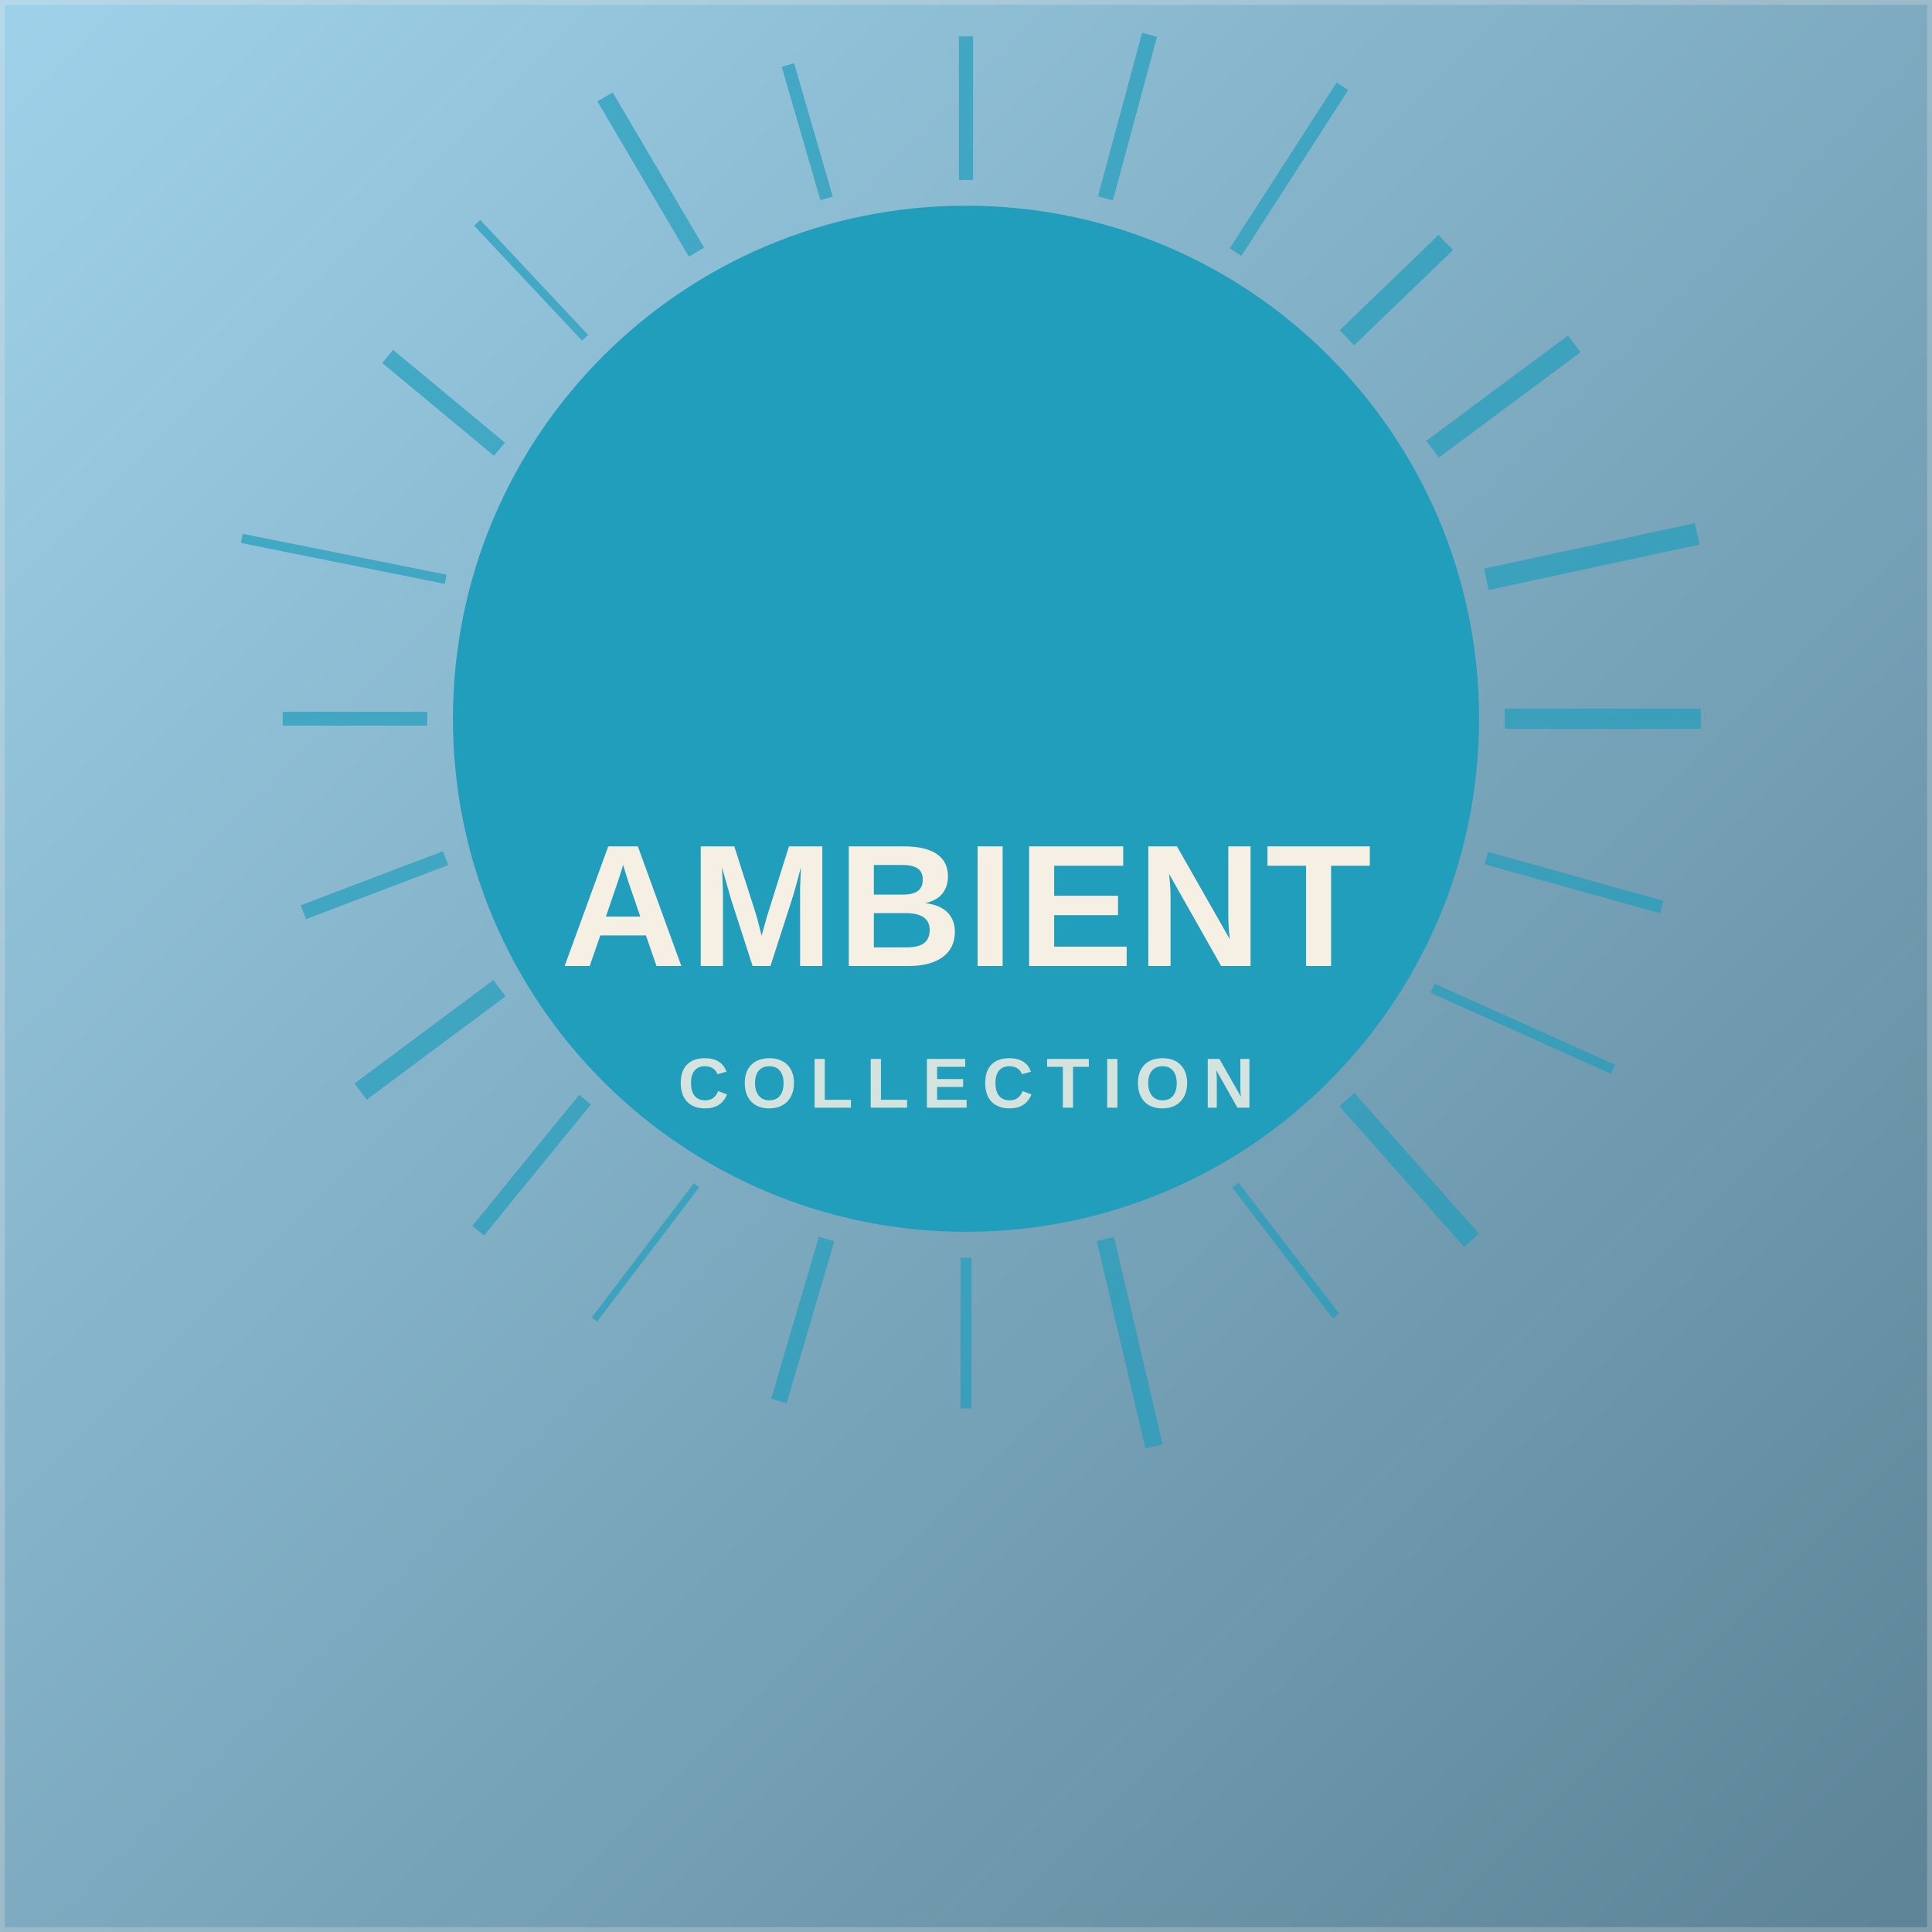
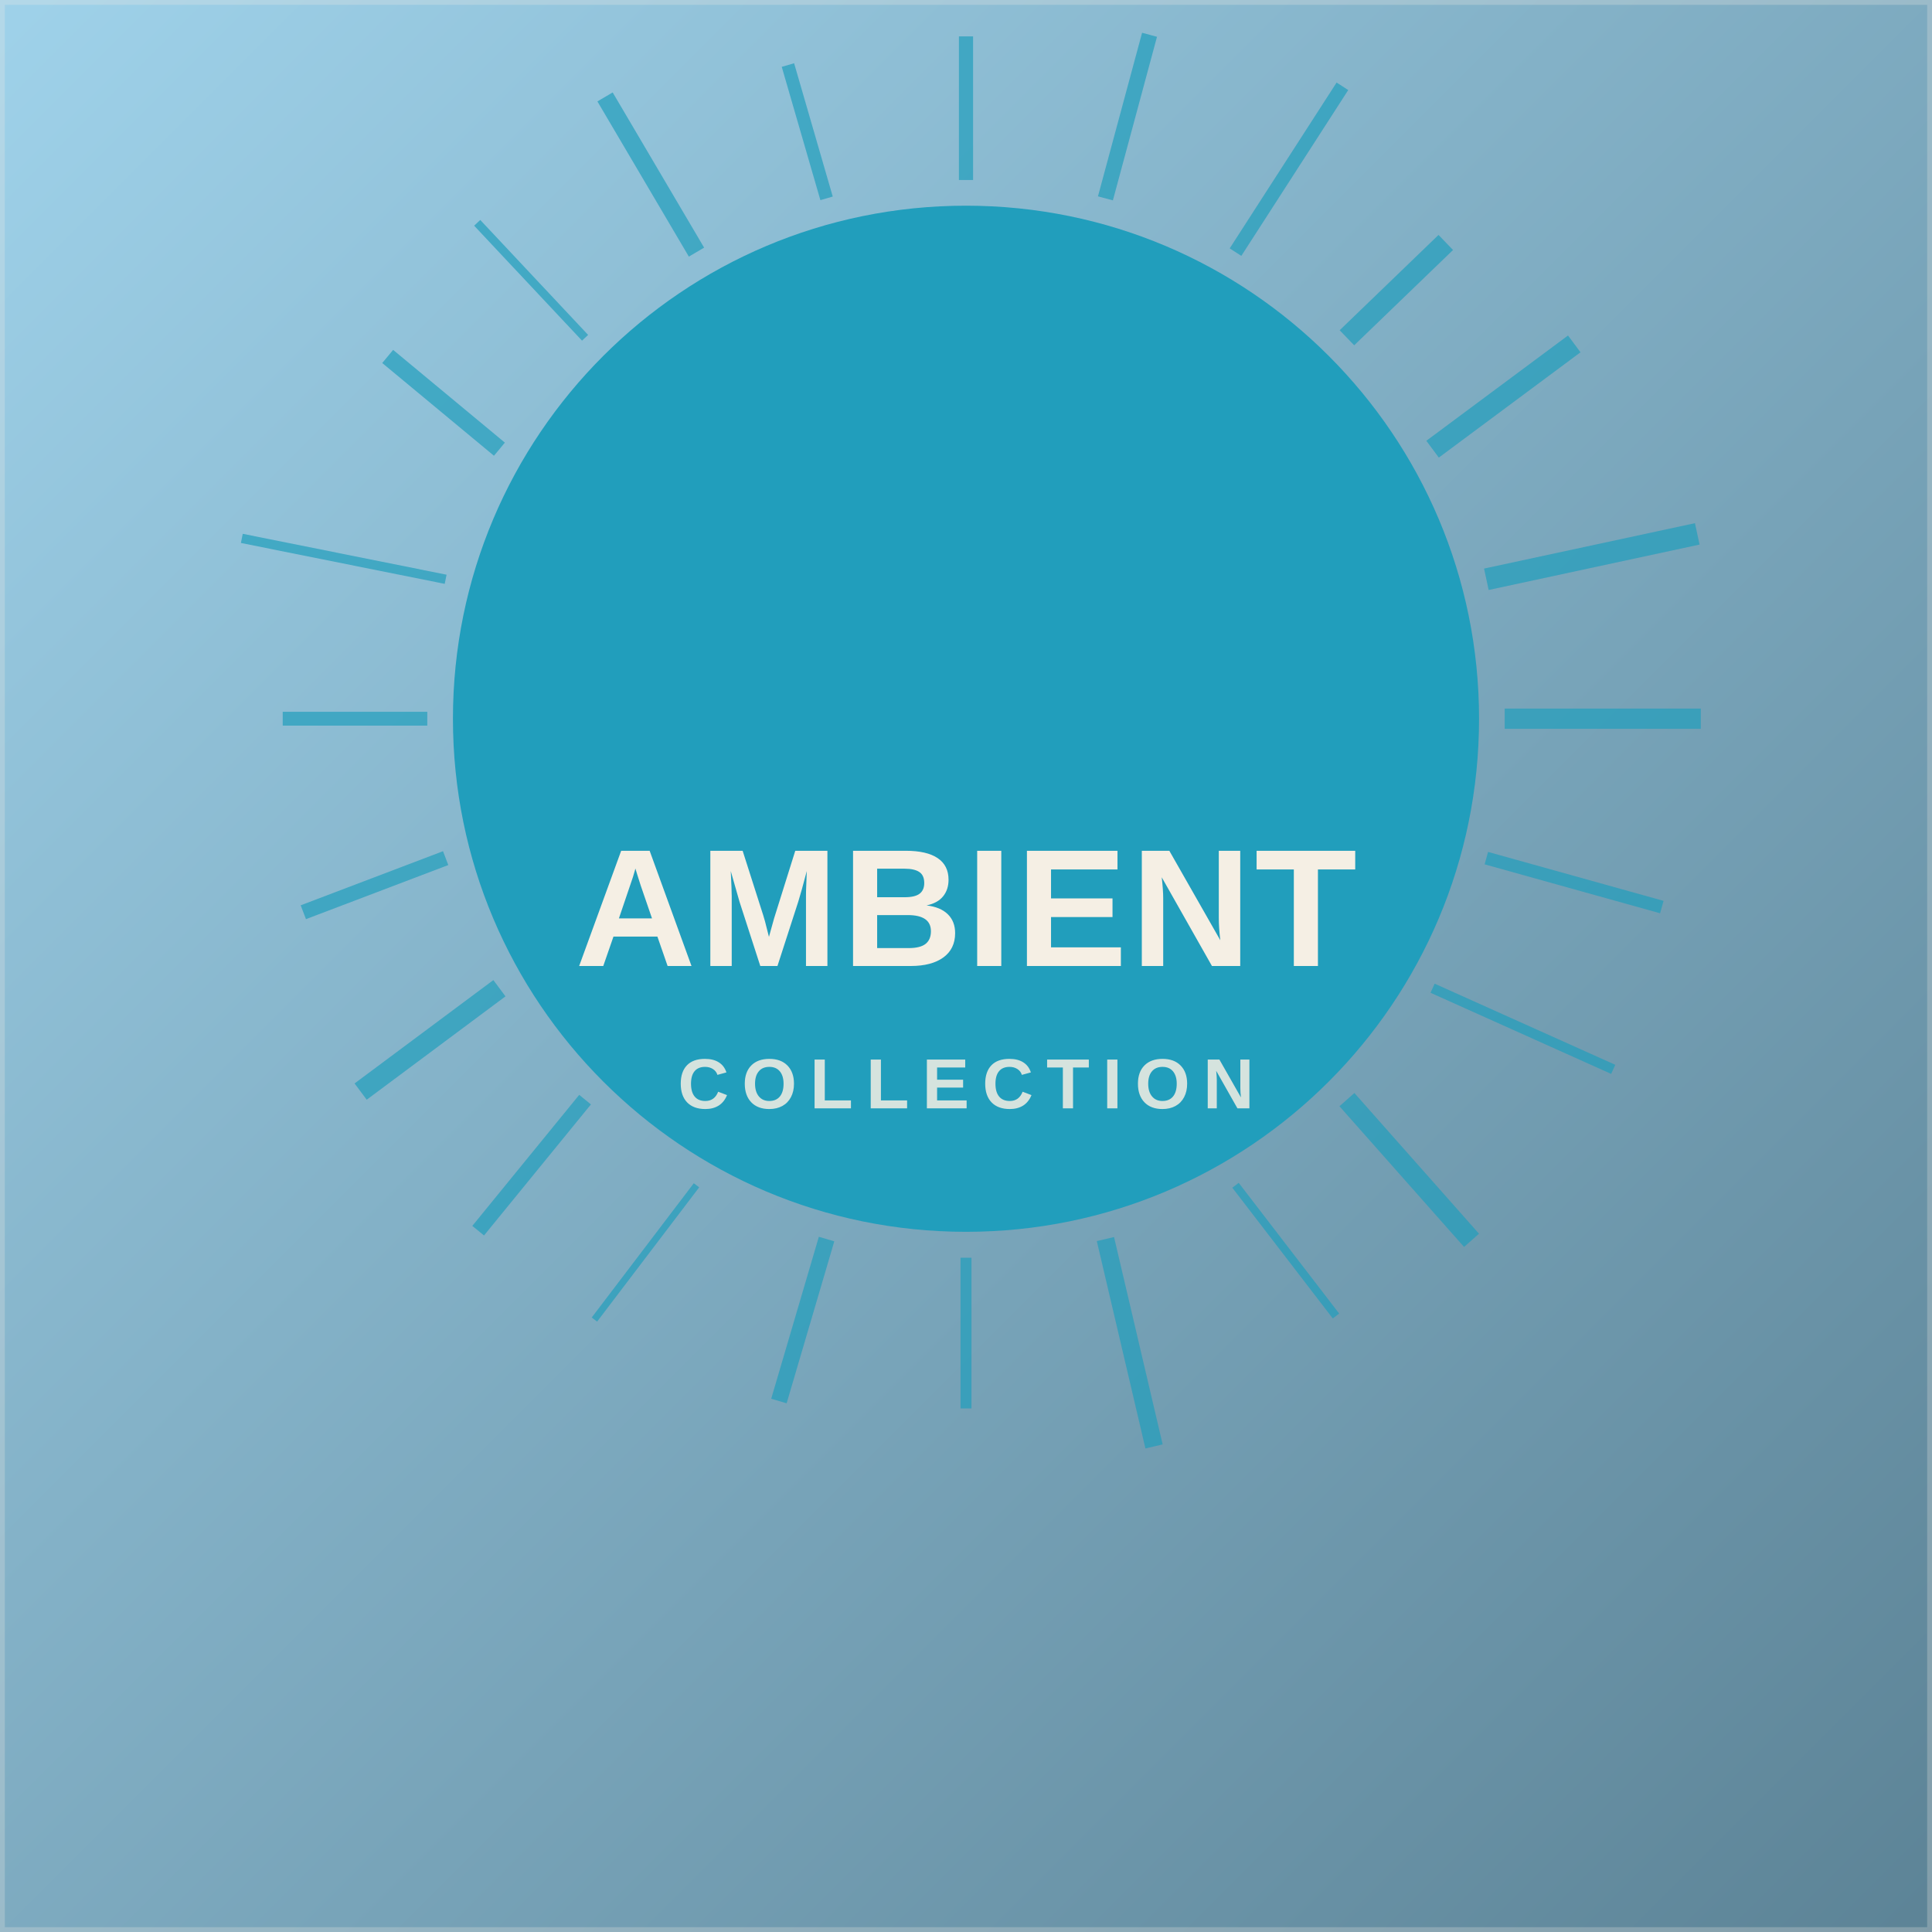
<svg xmlns="http://www.w3.org/2000/svg" viewBox="0 0 600 600">
  <defs>
    <linearGradient id="g" x1="0" y1="0" x2="1" y2="1">
      <stop offset="0" stop-color="#9fd2ea" />
      <stop offset="1" stop-color="#5c8396" />
    </linearGradient>
  </defs>
  <rect width="600" height="600" fill="url(#g)" />
  <circle cx="300" cy="223.215" r="159.336" fill="#219ebc" />
  <line x1="467.3" y1="223.2" x2="528.2" y2="223.2" stroke="#219ebc" stroke-width="6.3" opacity="0.7" />
  <line x1="461.6" y1="266.5" x2="516.1" y2="281.7" stroke="#219ebc" stroke-width="4.0" opacity="0.7" />
  <line x1="444.9" y1="306.9" x2="501.0" y2="332.1" stroke="#219ebc" stroke-width="3.1" opacity="0.7" />
  <line x1="418.3" y1="341.5" x2="457.0" y2="385.2" stroke="#219ebc" stroke-width="6.2" opacity="0.7" />
  <line x1="383.7" y1="368.1" x2="414.9" y2="408.7" stroke="#219ebc" stroke-width="2.5" opacity="0.7" />
  <line x1="343.3" y1="384.8" x2="358.4" y2="449.2" stroke="#219ebc" stroke-width="5.5" opacity="0.7" />
  <line x1="300.0" y1="390.6" x2="300.0" y2="437.4" stroke="#219ebc" stroke-width="3.4" opacity="0.7" />
  <line x1="256.7" y1="384.8" x2="241.9" y2="435.1" stroke="#219ebc" stroke-width="5.0" opacity="0.7" />
  <line x1="216.3" y1="368.1" x2="184.6" y2="409.8" stroke="#219ebc" stroke-width="2.1" opacity="0.7" />
  <line x1="181.7" y1="341.5" x2="148.5" y2="382.2" stroke="#219ebc" stroke-width="4.7" opacity="0.7" />
  <line x1="155.1" y1="306.9" x2="112.0" y2="339.0" stroke="#219ebc" stroke-width="6.3" opacity="0.7" />
  <line x1="138.4" y1="266.5" x2="94.2" y2="283.3" stroke="#219ebc" stroke-width="4.6" opacity="0.7" />
  <line x1="132.7" y1="223.2" x2="87.8" y2="223.2" stroke="#219ebc" stroke-width="4.3" opacity="0.7" />
  <line x1="138.4" y1="179.9" x2="75.1" y2="167.2" stroke="#219ebc" stroke-width="2.9" opacity="0.7" />
  <line x1="155.1" y1="139.5" x2="120.4" y2="110.7" stroke="#219ebc" stroke-width="5.3" opacity="0.7" />
  <line x1="181.7" y1="104.9" x2="148.2" y2="69.2" stroke="#219ebc" stroke-width="2.6" opacity="0.7" />
  <line x1="216.3" y1="78.3" x2="187.9" y2="30.1" stroke="#219ebc" stroke-width="5.5" opacity="0.7" />
  <line x1="256.7" y1="61.6" x2="244.7" y2="20.2" stroke="#219ebc" stroke-width="4.0" opacity="0.7" />
  <line x1="300.0" y1="55.9" x2="300.0" y2="11.3" stroke="#219ebc" stroke-width="4.4" opacity="0.7" />
  <line x1="343.3" y1="61.6" x2="357.0" y2="10.8" stroke="#219ebc" stroke-width="4.8" opacity="0.7" />
  <line x1="383.7" y1="78.3" x2="416.9" y2="26.8" stroke="#219ebc" stroke-width="4.3" opacity="0.7" />
  <line x1="418.3" y1="104.9" x2="449.0" y2="75.3" stroke="#219ebc" stroke-width="6.5" opacity="0.7" />
  <line x1="444.9" y1="139.5" x2="488.9" y2="106.8" stroke="#219ebc" stroke-width="6.5" opacity="0.7" />
  <line x1="461.6" y1="179.9" x2="527.1" y2="165.8" stroke="#219ebc" stroke-width="6.8" opacity="0.7" />
  <rect x="0" y="0" width="600" height="600" fill="none" stroke="rgba(245,239,228,0.25)" stroke-width="3" />
-   <text x="300" y="300" text-anchor="middle" font-family="Arial Black, Arial, sans-serif" font-weight="900" font-size="54" fill="#f5efe4" letter-spacing="1">AMBIENT</text>
-   <text x="300" y="344" text-anchor="middle" font-family="Arial, sans-serif" font-weight="700" font-size="22" fill="#f5efe4" opacity="0.85" letter-spacing="4">COLLECTION</text>
+   <text x="300" y="300.0" text-anchor="middle" font-family="Arial Black, Arial, sans-serif" font-weight="900" font-size="52.0" fill="#f5efe4" letter-spacing="1">AMBIENT</text>
+   <text x="300" y="344.2" text-anchor="middle" font-family="Arial, sans-serif" font-weight="700" font-size="22" fill="#f5efe4" opacity="0.85" letter-spacing="4">COLLECTION</text>
</svg>
